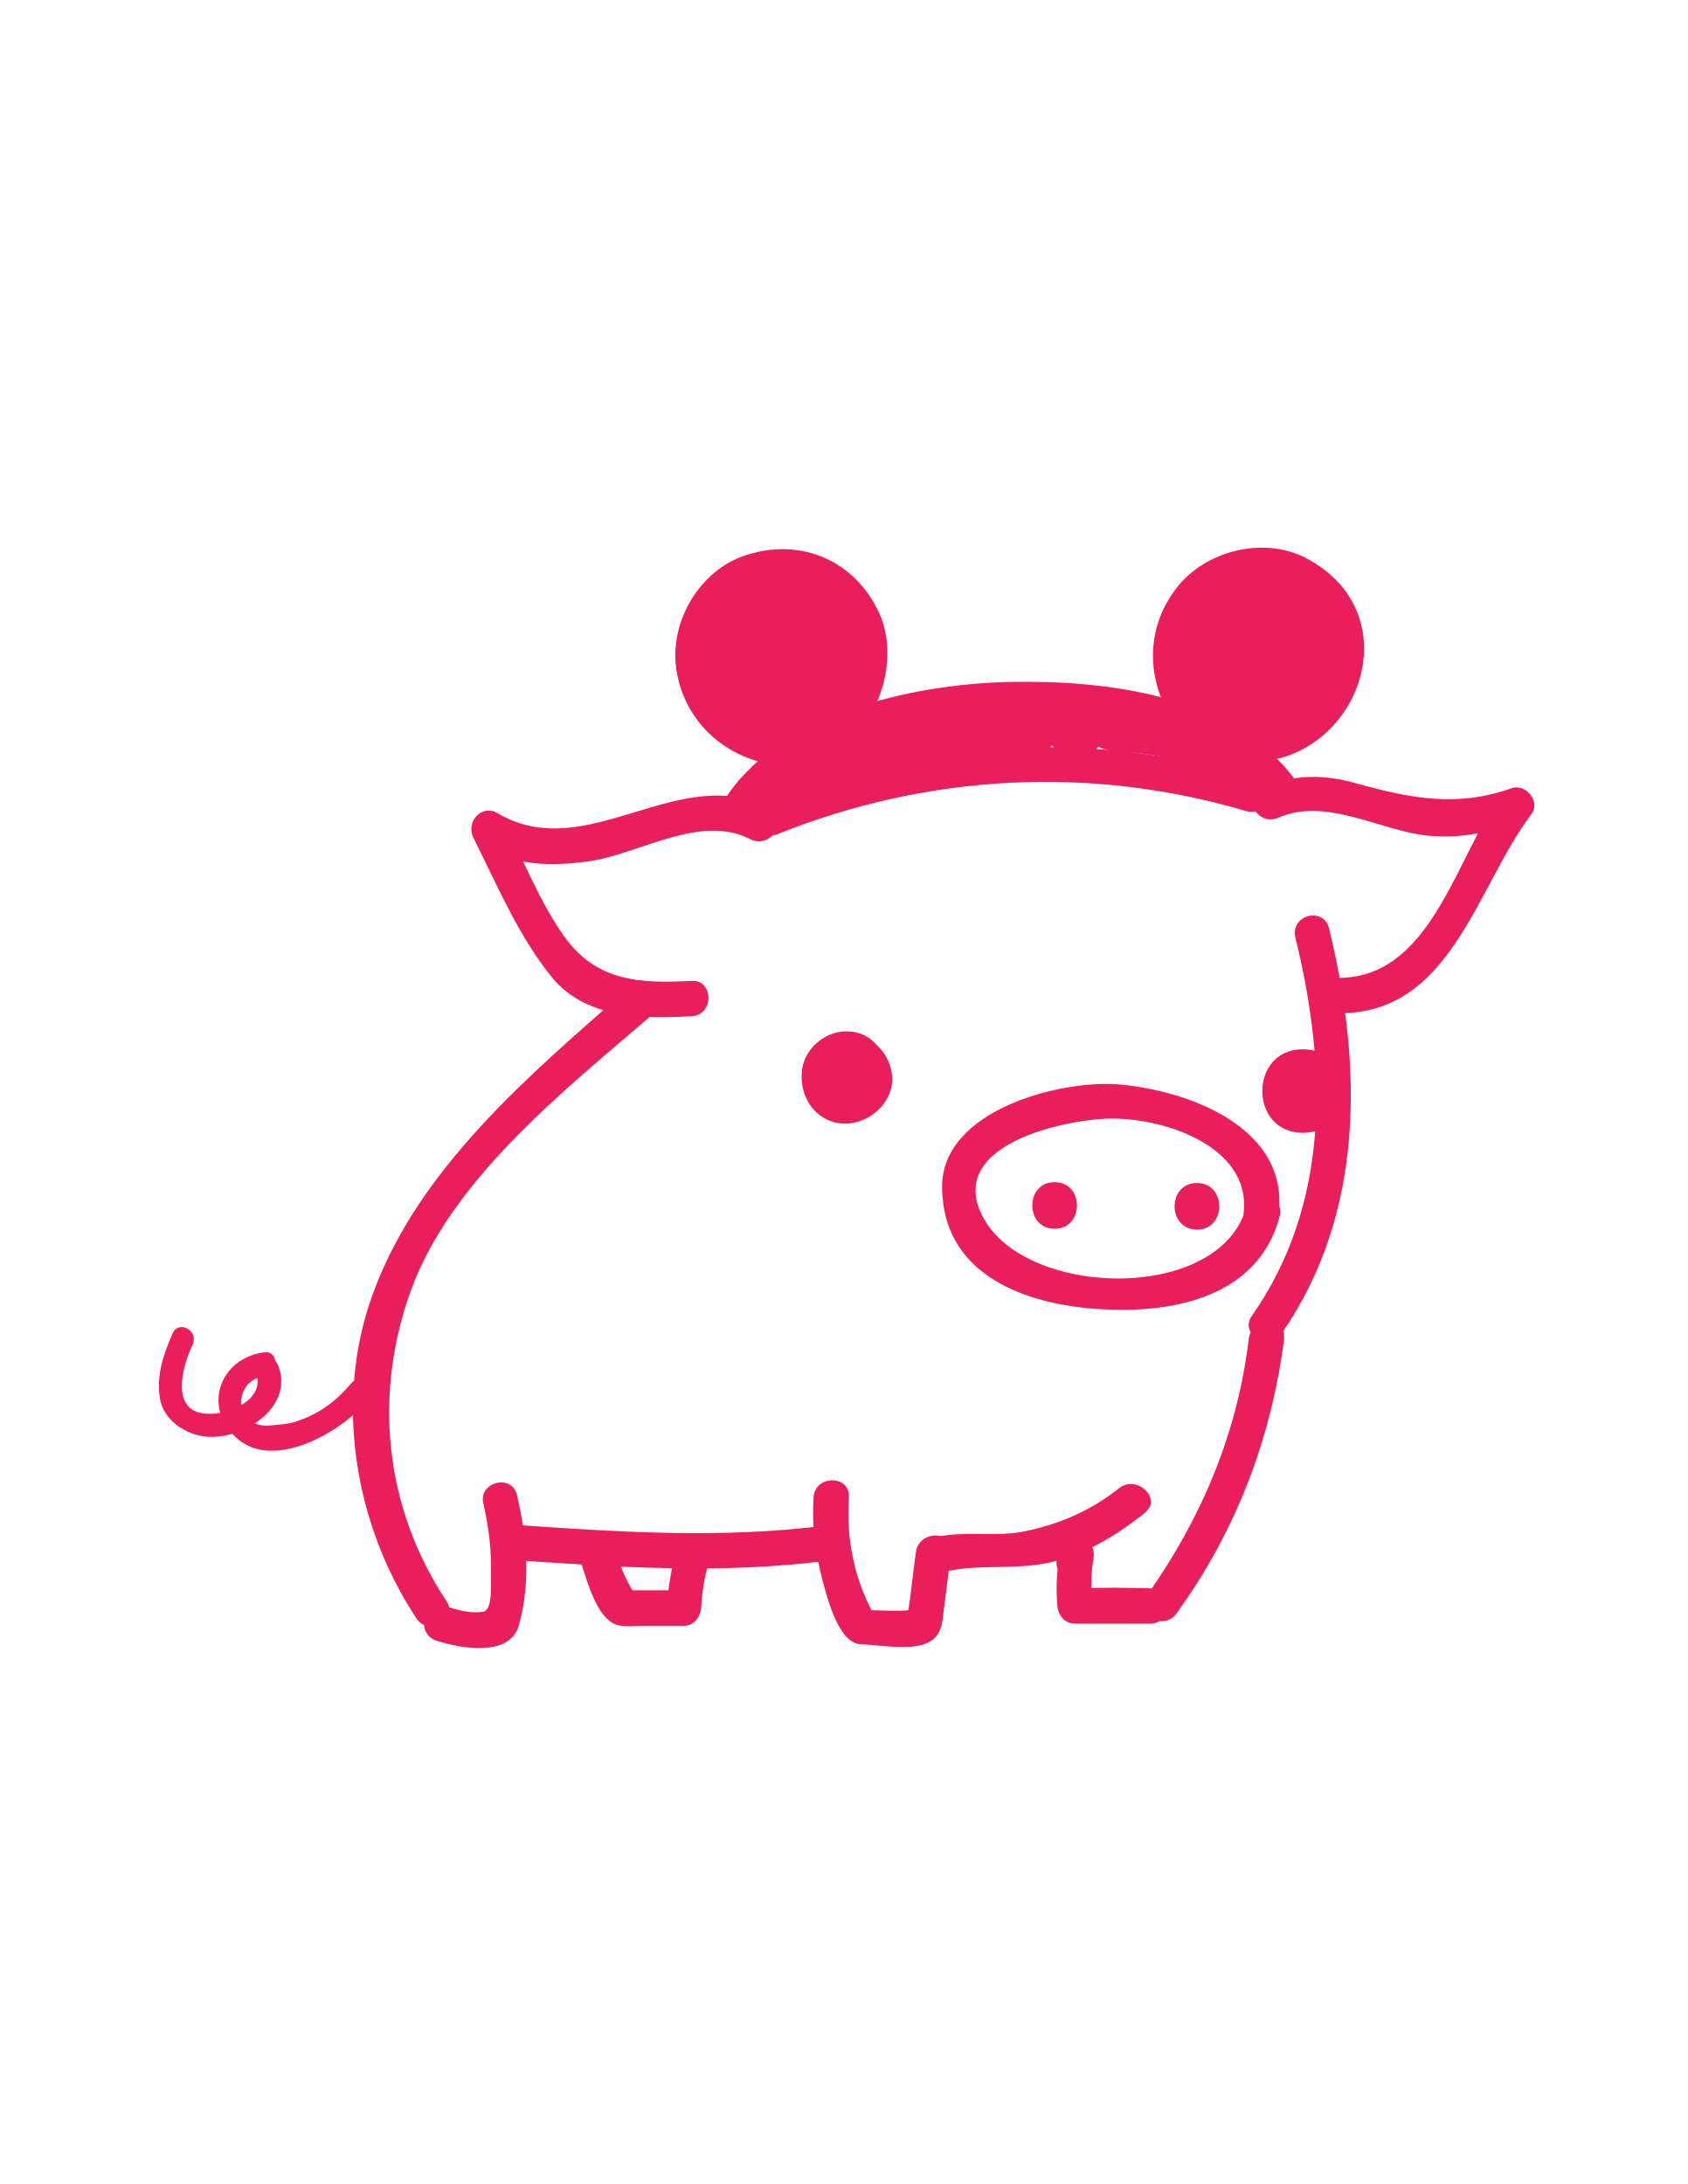
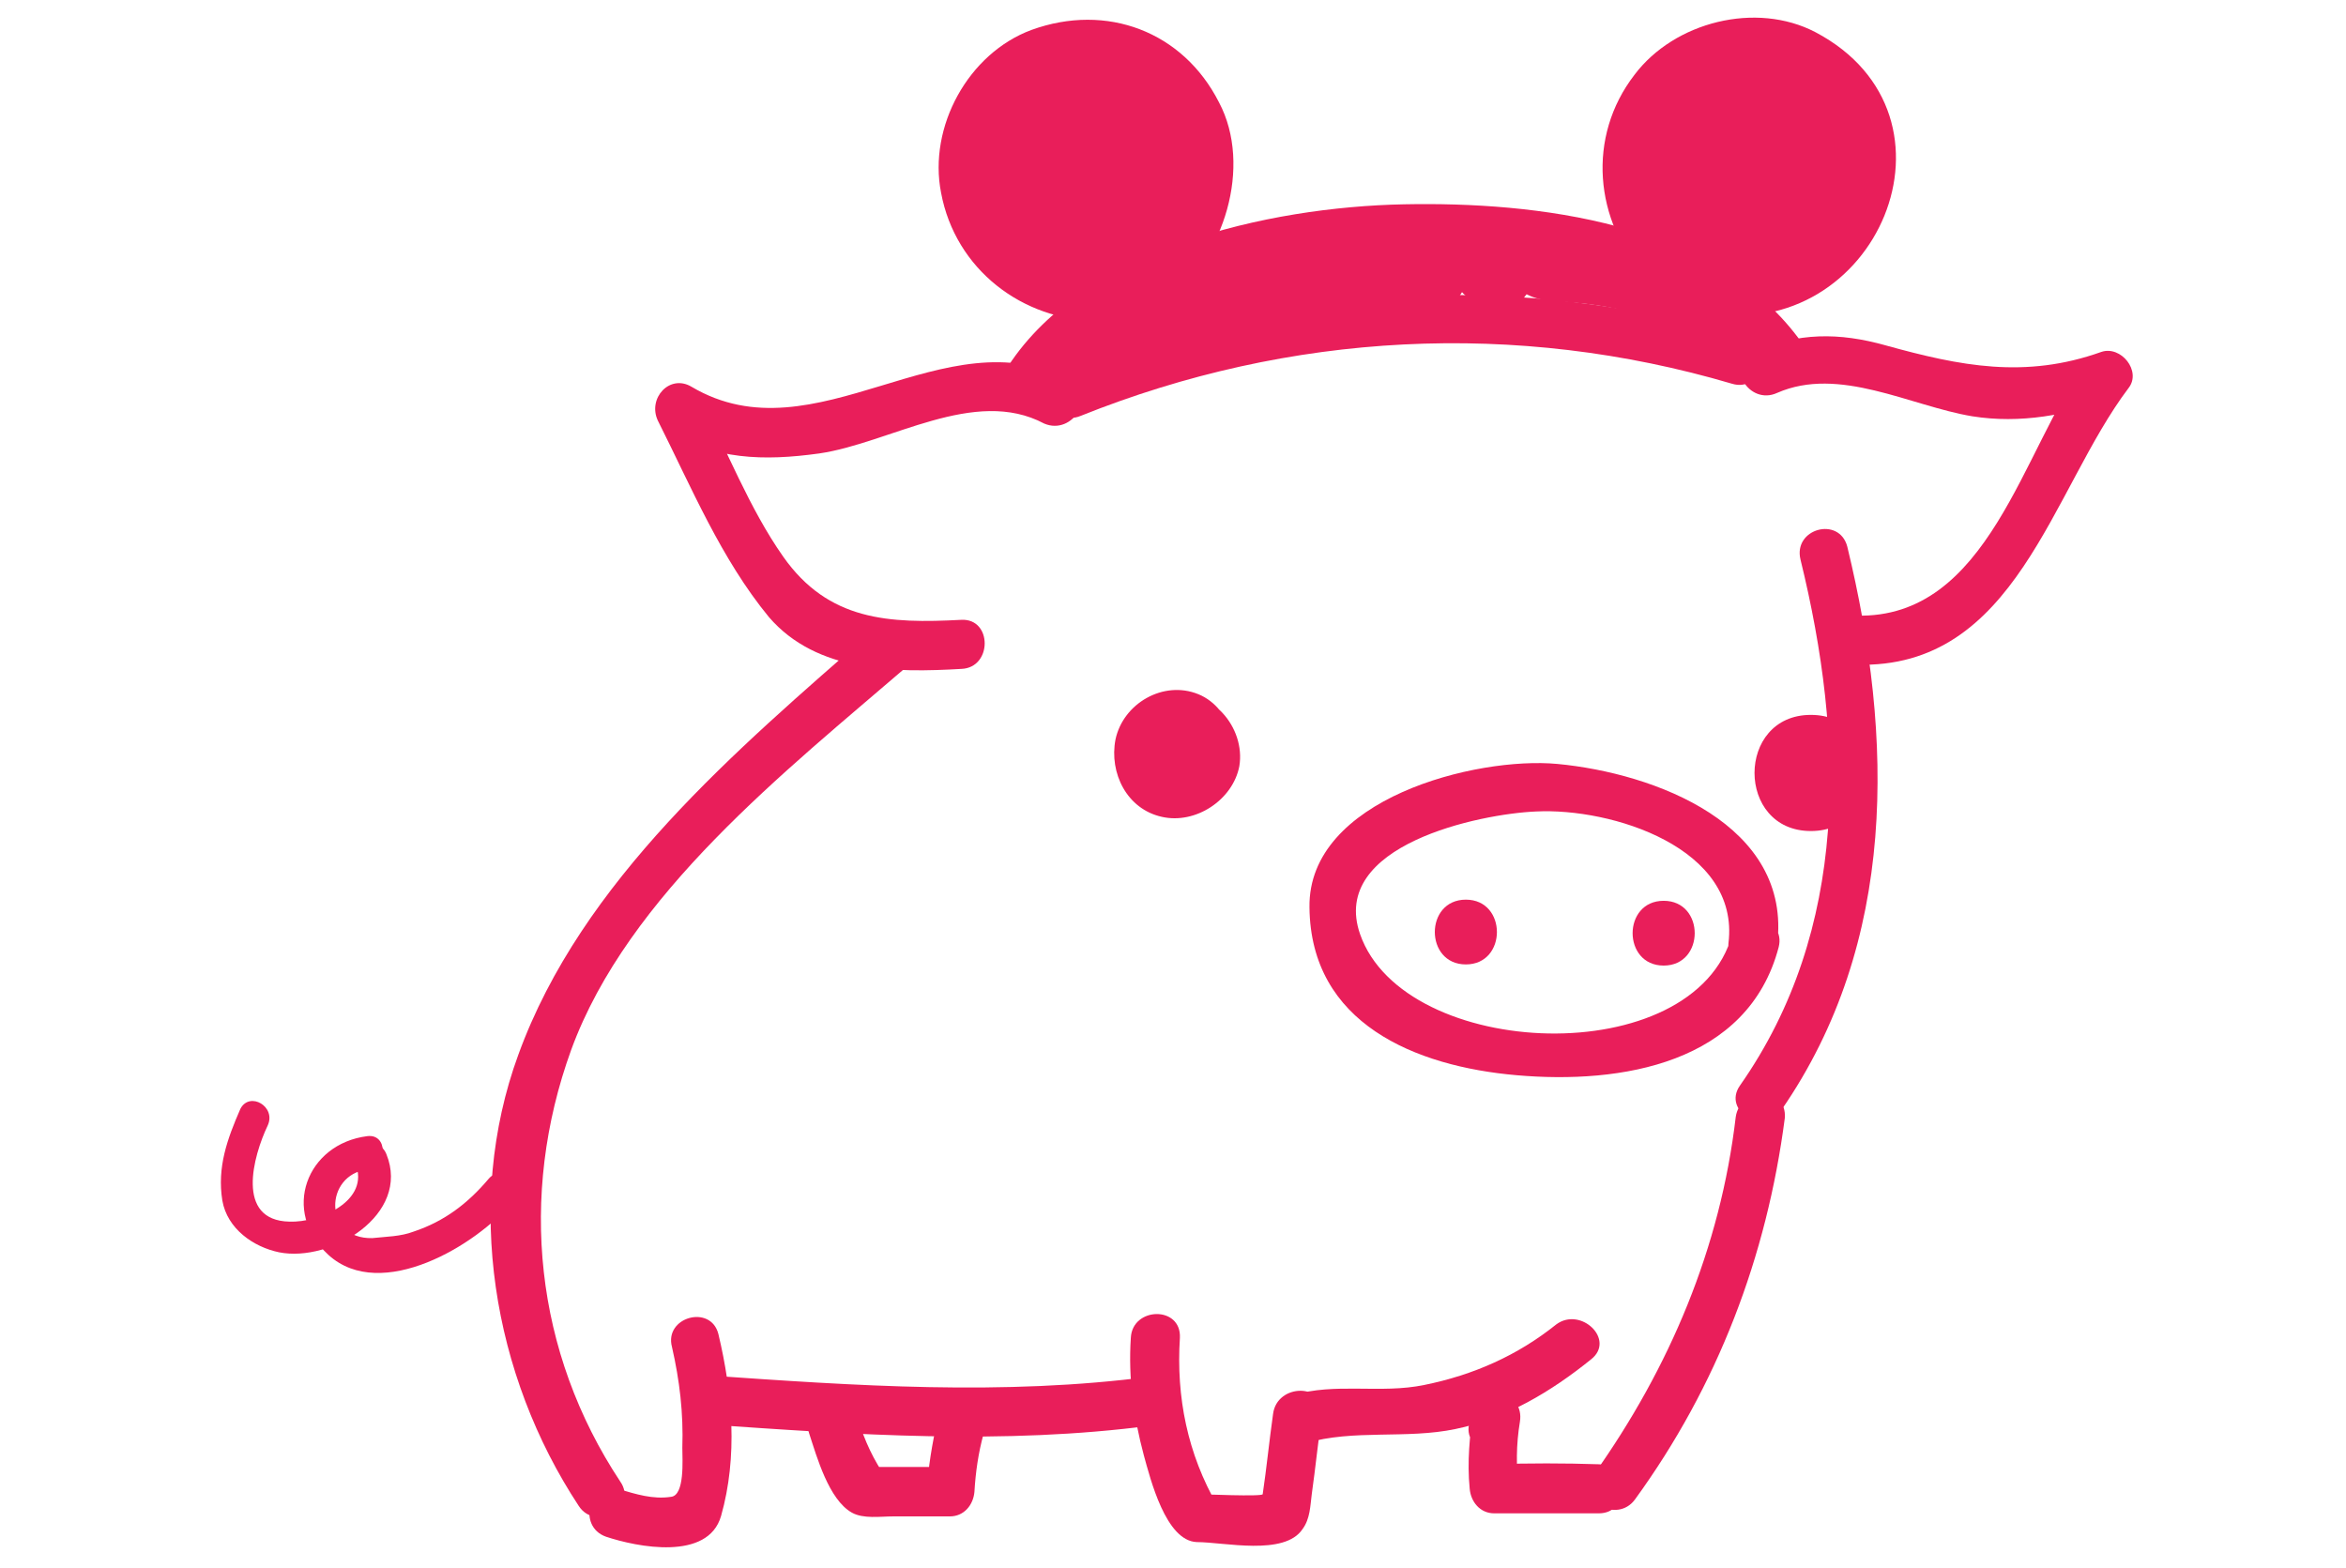
- <svg xmlns="http://www.w3.org/2000/svg" version="1.1" id="Layer_1" x="0px" y="0px" viewBox="0 0 612 792" enable-background="new 0 0 612 792" xml:space="preserve">
+ <svg xmlns="http://www.w3.org/2000/svg" version="1.1" id="Layer_1" x="0px" y="0px" viewBox="0 194 612 409" enable-background="new 0 194 612 409" xml:space="preserve">
  <g>
    <g>
-       <path fill="#E91E5A" d="M449.8,274.9c-6.4-4-13.2-7.4-20.6-9.8c-5.4-2-26.3-1.3-29.3-5.4c-3-4-8.1-4-10.8,0c-1.7,2-3,4.4-4.7,6.4    c3.7,2,7.4,4.4,10.8,6.4c7.8-17.9-19.2-21.9-17.9-4.7c4-0.7,8.4-1,12.5-1.7c-2-5.7-2-6.4-6.7-10.5c-3-2.7-7.8-2.4-9.8,1.3    c-2,3-3.7,6.1-5.7,9.1c4,1,7.8,2,11.8,3c0-5.4-1.3-8.8-5.4-12.5c-3.4-2.7-7.4-2.4-9.8,1.3c-2.4,3.7-3,5.4-4.7,9.4    c3.4-1,7.1-2,10.5-2.7c-2-2.4-3.7-4.4-5.7-6.7c-2.7-3-8.1-2-9.8,1.3c-3,5.4-3.4,5.7-4.4,11.8c4,0,8.1,0,12.1,0    c-5.1-16.2-25.6-17.2-27.3,1c4,0,8.4,0,12.8,0c-0.7-13.8-17.5-18.9-23.6-5.4c3-0.7,5.7-1.3,8.8-2.4c-7.1-4.4-15.8-1.3-17.2,7.4    c-1,5.7,4,9.4,9.4,7.1c8.1-3.4,14.5-2.7,22.3,0.3c0.7-4,1-8.4,1.7-12.5c-26.6-2-51.6,3.4-75.2,15.8c3,2.4,6.1,4.7,9.4,7.1    c2.7-7.8,31.4-14.5,38.8-17.5c5.7-2.4,6.1-10.1,0-12.1c-6.1-2-6.1-2-12.1-1.7c-5.7,0.3-9.1,8.8-3,11.8c1.3,0.7,3,1.3,4.4,2.4    c7.4,3.7,13.8-7.4,6.4-10.8c-1.3-0.7-3-1.3-4.4-2.4c-1,4-2,7.8-3,11.8c3,0.3,6.1,1,8.8,1.3c0-4,0-8.1,0-12.1    c-14.5,5.7-41.5,9.8-47.5,26.3c-2,5.4,4.7,9.4,9.4,7.1c21.6-11.5,44.2-15.8,68.8-14.2c7.8,0.7,7.8-9.8,1.7-12.5    c-11.1-4.7-20.9-3.7-32,0.7c3,2.4,6.1,4.7,9.4,7.1c-0.3,0-1,0-1.3,0c2.7,1.7,7.1,1,8.8-2.4c0-0.3,0-0.7,0-1    c0.3,8.1,11.8,8.1,12.8,0c0.7,0.7,1.7,1.3,2.4,2.4c1.7,5.4,10.8,6.4,12.1,0c1-3,2-5.7,3.4-8.8c-3.4,0.3-6.7,1-9.8,1.3    c2,2.4,3.7,4.4,5.7,6.7c3.4,4,9.1,1.3,10.5-2.7c1-2,2.4-4.4,3.4-6.4c-3.4,0.3-6.7,1-9.8,1.3c0.7,1,1,2.4,1.7,3.4    c0,6.4,8.4,8.4,11.8,3c2-3,3.7-6.1,5.7-9.1c-3.4,0.3-6.7,1-9.8,1.3c1.3,1.7,2.4,3.4,3.7,4.7c2,6.4,13.2,5.7,12.5-1.7    c-2-0.7-3.7-1.3-5.7-1.7c-3.4,7.4,6.1,13.2,10.8,6.4c1.7-2,3-4.4,4.7-6.4c-3.7,0-7.4,0-10.8,0c3.7,5.1,7.4,7.4,13.8,7.8    c14.8,0.7,27.6,3.7,40.5,11.8C450.5,290.1,456.9,279.3,449.8,274.9L449.8,274.9z" />
+       <path fill="#E91E5A" d="M449.8,274.9c-6.4-4-13.2-7.4-20.6-9.8c-5.4-2-26.3-1.3-29.3-5.4c-3-4-8.1-4-10.8,0c-1.7,2-3,4.4-4.7,6.4    c3.7,2,7.4,4.4,10.8,6.4c7.8-17.9-19.2-21.9-17.9-4.7c4-0.7,8.4-1,12.5-1.7c-2-5.7-2-6.4-6.7-10.5c-3-2.7-7.8-2.4-9.8,1.3    c-2,3-3.7,6.1-5.7,9.1c4,1,7.8,2,11.8,3c0-5.4-1.3-8.8-5.4-12.5c-3.4-2.7-7.4-2.4-9.8,1.3c-2.4,3.7-3,5.4-4.7,9.4    c3.4-1,7.1-2,10.5-2.7c-2-2.4-3.7-4.4-5.7-6.7c-2.7-3-8.1-2-9.8,1.3c-3,5.4-3.4,5.7-4.4,11.8c4,0,8.1,0,12.1,0    c-5.1-16.2-25.6-17.2-27.3,1c4,0,8.4,0,12.8,0c-0.7-13.8-17.5-18.9-23.6-5.4c3-0.7,5.7-1.3,8.8-2.4c-7.1-4.4-15.8-1.3-17.2,7.4    c-1,5.7,4,9.4,9.4,7.1c8.1-3.4,14.5-2.7,22.3,0.3c0.7-4,1-8.4,1.7-12.5c-26.6-2-51.6,3.4-75.2,15.8c3,2.4,6.1,4.7,9.4,7.1    c2.7-7.8,31.4-14.5,38.8-17.5c5.7-2.4,6.1-10.1,0-12.1s-6.1-2-12.1-1.7c-5.7,0.3-9.1,8.8-3,11.8c1.3,0.7,3,1.3,4.4,2.4    c7.4,3.7,13.8-7.4,6.4-10.8c-1.3-0.7-3-1.3-4.4-2.4c-1,4-2,7.8-3,11.8c3,0.3,6.1,1,8.8,1.3c0-4,0-8.1,0-12.1    c-14.5,5.7-41.5,9.8-47.5,26.3c-2,5.4,4.7,9.4,9.4,7.1c21.6-11.5,44.2-15.8,68.8-14.2c7.8,0.7,7.8-9.8,1.7-12.5    c-11.1-4.7-20.9-3.7-32,0.7c3,2.4,6.1,4.7,9.4,7.1c-0.3,0-1,0-1.3,0c2.7,1.7,7.1,1,8.8-2.4c0-0.3,0-0.7,0-1    c0.3,8.1,11.8,8.1,12.8,0c0.7,0.7,1.7,1.3,2.4,2.4c1.7,5.4,10.8,6.4,12.1,0c1-3,2-5.7,3.4-8.8c-3.4,0.3-6.7,1-9.8,1.3    c2,2.4,3.7,4.4,5.7,6.7c3.4,4,9.1,1.3,10.5-2.7c1-2,2.4-4.4,3.4-6.4c-3.4,0.3-6.7,1-9.8,1.3c0.7,1,1,2.4,1.7,3.4    c0,6.4,8.4,8.4,11.8,3c2-3,3.7-6.1,5.7-9.1c-3.4,0.3-6.7,1-9.8,1.3c1.3,1.7,2.4,3.4,3.7,4.7c2,6.4,13.2,5.7,12.5-1.7    c-2-0.7-3.7-1.3-5.7-1.7c-3.4,7.4,6.1,13.2,10.8,6.4c1.7-2,3-4.4,4.7-6.4c-3.7,0-7.4,0-10.8,0c3.7,5.1,7.4,7.4,13.8,7.8    c14.8,0.7,27.6,3.7,40.5,11.8C450.5,290.1,456.9,279.3,449.8,274.9L449.8,274.9z" />
    </g>
  </g>
  <g>
    <g>
      <path fill="#E91E5A" d="M288.6,255.4c-14.8,3-30.7-11.5-22.9-26.3c3.7-7.8,16.9-12.8,23.9-8.8c7.4,4,14.5,12.5,12.8,21.2    c-0.7,4-4.4,8.4-6.7,11.8c-3.7,5.1,2,4.4,1,2.4c-2.4-5.1-6.4-6.4-11.8-7.4c-8.4-2-17.9-11.5-7.4-18.5c9.8-6.4,21.6,13.2,10.8,16.2    c2.7,2,5.4,4,8.1,6.1c0.3-8.1-1.7-14.8-5.7-21.9c-2.4-3.7-8.8-4.4-10.8,0c-3.4,6.7-2.4,13.2,2.7,18.9c3.4,3.7,9.1,1.3,10.5-2.7    c3.7-10.1-2.7-29-16.9-23.6c-11.8,4.4-13.5,21.9,0.7,24.3c12.1,2,12.5-19.2,1-18.9c-15.5,0.7-14.5,19.9,1,20.2    c8.1,0,8.1-12.5,0-12.8c-1.7,0.3-3,0.7-4.7,0.7c2-0.7,4-1,6.1-1.7c2,2.7,2.4,5.4,0.7,8.1c3.4-1,7.1-2,10.5-2.7    c-0.3-1-0.3-2.4-0.7-3.4c-3.7,0-7.4,0-10.8,0c3,5.1,4,9.8,4,15.5c0,4,4,7.1,8.1,6.1c31.7-8.4,0.3-59.7-24.3-36.8    c-11.8,11.5-8.1,26.3,4.7,35.1c2.7,2,6.1,3,9.4,4c4,1.3,4.4,3.7,7.1,6.7c5.1,5.4,12.5-1,15.5-4.7c10.5-12.8,15.5-29,3.4-42.5    c-12.5-13.5-26.3-17.2-42.5-7.1c-31.7,19.6-5.7,62.4,26.3,55.6C300.1,266.2,296.4,253.7,288.6,255.4L288.6,255.4z" />
    </g>
  </g>
  <g>
    <g>
-       <path fill="#E91E5A" d="M449.5,256.1c-10.8-3-8.8-24.3-3.4-30.7c7.4-8.8,20.2-6.1,26,2.7c7.1,10.8-3,23.3-11.8,29.3    c-7.8,5.4-13.5-25.6-7.4-30.7c-2,0.7-4,1-6.1,1.7c-2.4-0.3-1.7,1.3-2,4c-0.3,3.4-0.7,6.7-0.7,10.1c0,6.1,1.3,12.1,3.4,17.9    c1,3,4.4,5.7,7.8,4.4c1.3-0.3,2.7-1,4-1.3c3-1,4.4-3,4.7-6.1c0.7-8.4-7.1-26.3,1-32c-3-2.4-6.1-4.7-9.4-7.1    c-2,12.1-3.7,24.3-2.7,36.8c0.3,3.4,2.7,6.7,6.4,6.4c17.9-1.3,12.5-22.3,11.1-34.4c-1.7,2-3,4-4.7,6.1c0.7,0,1.3,0,2,0    c-1.7-2-3-4-4.7-6.1c-1,8.1-2,16.5-3,24.6c-1,8.1,11.8,8.1,12.8,0c1-8.1,2-16.5,3-24.6c0.3-2.7-2.4-5.4-4.7-6.1    c-3.7-1-5.1-1-8.8,0c-2.4,0.7-5.1,3.4-4.7,6.1c0.3,1.7,2.7,21.6,1.7,21.9c2,2,4,4,6.4,6.4c-1-11.5,0.3-22.3,2.4-33.4    c0.7-4.7-4.4-10.8-9.4-7.1c-15.8,11.1-5.7,27.3-7.1,42.8c1.7-2,3-4,4.7-6.1c-1.3,0.3-2.7,1-4,1.3c2.7,1.3,5.1,3,7.8,4.4    c-2.7-8.8-3.4-17.2-1.7-26.3c1-5.1,1-10.8-4-13.8c-12.5-7.4-15.5,12.5-16.2,19.9c-0.7,9.8,3,29.3,14.2,33    c12.8,4,23.3-7.4,29.7-16.9c16.2-23.3-7.4-52.6-33.4-44.2c-22.9,7.8-28,52.3-2.4,59C453.9,270.2,457.2,258.1,449.5,256.1    L449.5,256.1z" />
+       <path fill="#E91E5A" d="M449.5,256.1c-10.8-3-8.8-24.3-3.4-30.7c7.4-8.8,20.2-6.1,26,2.7c7.1,10.8-3,23.3-11.8,29.3    c-7.8,5.4-13.5-25.6-7.4-30.7c-2,0.7-4,1-6.1,1.7c-2.4-0.3-1.7,1.3-2,4c-0.3,3.4-0.7,6.7-0.7,10.1c0,6.1,1.3,12.1,3.4,17.9    c1,3,4.4,5.7,7.8,4.4c1.3-0.3,2.7-1,4-1.3c3-1,4.4-3,4.7-6.1c0.7-8.4-7.1-26.3,1-32c-3-2.4-6.1-4.7-9.4-7.1    c-2,12.1-3.7,24.3-2.7,36.8c0.3,3.4,2.7,6.7,6.4,6.4c17.9-1.3,12.5-22.3,11.1-34.4c-1.7,2-3,4-4.7,6.1c0.7,0,1.3,0,2,0    c-1.7-2-3-4-4.7-6.1c-1,8.1-2,16.5-3,24.6s11.8,8.1,12.8,0s2-16.5,3-24.6c0.3-2.7-2.4-5.4-4.7-6.1c-3.7-1-5.1-1-8.8,0    c-2.4,0.7-5.1,3.4-4.7,6.1c0.3,1.7,2.7,21.6,1.7,21.9c2,2,4,4,6.4,6.4c-1-11.5,0.3-22.3,2.4-33.4c0.7-4.7-4.4-10.8-9.4-7.1    c-15.8,11.1-5.7,27.3-7.1,42.8c1.7-2,3-4,4.7-6.1c-1.3,0.3-2.7,1-4,1.3c2.7,1.3,5.1,3,7.8,4.4c-2.7-8.8-3.4-17.2-1.7-26.3    c1-5.1,1-10.8-4-13.8c-12.5-7.4-15.5,12.5-16.2,19.9c-0.7,9.8,3,29.3,14.2,33c12.8,4,23.3-7.4,29.7-16.9    c16.2-23.3-7.4-52.6-33.4-44.2c-22.9,7.8-28,52.3-2.4,59C453.9,270.2,457.2,258.1,449.5,256.1L449.5,256.1z" />
    </g>
  </g>
  <g>
    <g>
      <path fill="#E91E5A" d="M279.2,293.2c-32.7-17.5-66.4,20.9-98.8,1.7c-5.7-3.4-11.5,3-8.8,8.8c8.8,17.5,16.5,36.1,29,51.3    c12.5,14.5,33,14.5,50.2,13.5c8.1-0.3,8.1-13.2,0-12.8c-18.9,1-34.7,0.3-46.5-16.5c-8.8-12.5-14.8-28-21.9-41.8    c-3,3-5.7,5.7-8.8,8.8c12.8,7.8,25.6,8.1,40.1,6.1c18.5-2.7,40.5-17.5,58.7-7.8C279.9,307.7,286.3,296.9,279.2,293.2L279.2,293.2z    " />
    </g>
  </g>
  <g>
    <g>
      <path fill="#E91E5A" d="M463.6,296.5c16.2-7.1,34.7,3.4,50.9,6.1c12.5,2,25-0.3,36.8-4.7c-2.4-3-4.7-6.1-7.1-9.4    c-16.5,22.3-25.3,67.1-60,66.1c-8.1-0.3-8.1,12.5,0,12.8c41.8,1.3,50.9-45.5,71.1-72.2c3.4-4.4-2-11.1-7.1-9.4    c-19.9,7.1-36.8,3.7-56.3-1.7c-12.1-3.4-22.9-3.4-34.4,1.7C449.8,289.1,456.2,299.9,463.6,296.5L463.6,296.5z" />
    </g>
  </g>
  <g>
    <g>
-       <path fill="#E91E5A" d="M227.6,358.6c-35.4,31-75.9,65.1-92.4,110.6c-14.2,38.8-6.7,83.6,15.8,117.7c4.4,6.7,15.5,0.3,10.8-6.4    c-22.3-33.7-26.6-74.5-12.8-112.6c14.8-40.5,56-72.8,87.7-100.1C242.8,362.3,234,353.2,227.6,358.6L227.6,358.6z" />
+       <path fill="#E91E5A" d="M227.6,358.6c-35.4,31-75.9,65.1-92.4,110.6C121,508,128.5,552.8,151,586.9c4.4,6.7,15.5,0.3,10.8-6.4    c-22.3-33.7-26.6-74.5-12.8-112.6c14.8-40.5,56-72.8,87.7-100.1C242.8,362.3,234,353.2,227.6,358.6L227.6,358.6z" />
    </g>
  </g>
  <g>
    <g>
      <path fill="#E91E5A" d="M469.7,340c11.5,46.9,12.8,96.4-15.8,137.2c-4.7,6.7,6.4,13.2,10.8,6.4c30.3-43.8,29.3-97.1,17.2-147    C479.8,328.6,467.7,331.9,469.7,340L469.7,340z" />
    </g>
  </g>
  <g>
    <g>
      <path fill="#E91E5A" d="M452.8,485.4c-4,34.1-17.2,65.4-37.1,93.4c-4.7,6.7,6.1,12.8,10.8,6.4c21.6-29.7,34.4-63.4,39.1-99.5    C466.3,477.3,453.9,477.6,452.8,485.4L452.8,485.4z" />
    </g>
  </g>
  <g>
    <g>
      <path fill="#E91E5A" d="M158.1,594.9c8.1,2.7,26.6,6.4,30-5.4c4.4-15.5,3-32-0.7-47.5c-2-7.8-14.2-4.4-12.1,3.4    c2,8.8,3,17.2,2.7,26.3c0,3,0.7,12.5-3,12.8c-4.7,0.7-9.1-0.7-13.5-2C153.8,580.1,150.4,592.2,158.1,594.9L158.1,594.9z" />
    </g>
  </g>
  <g>
    <g>
      <path fill="#E91E5A" d="M184.4,565.6c38.8,2.7,77.2,5.4,116,0.3c8.1-1,8.1-13.8,0-12.8c-38.8,5.1-77.2,2.4-116-0.3    C176.4,552.5,176.4,564.9,184.4,565.6L184.4,565.6z" />
    </g>
  </g>
  <g>
    <g>
      <path fill="#E91E5A" d="M295,543c-0.7,10.5,0.7,20.6,3.4,30.7c1.7,6.1,5.7,22.3,13.8,22.6c7.1,0,22.9,3.7,27.6-3.4    c2-2.7,2-6.1,2.4-9.1c1-7.1,1.7-14.2,2.7-20.9c1-8.1-11.8-8.1-12.8,0c-1,7.1-1.7,14.2-2.7,20.9c0,0.7-15.8,0-17.2,0    c1.7,1,3.7,2,5.4,3c-7.8-13.5-10.8-28.3-9.8-43.8C308.2,534.6,295.4,534.9,295,543L295,543z" />
    </g>
  </g>
  <g>
    <g>
      <path fill="#E91E5A" d="M338.9,570.3c0.3,0,0.3,0,0.7,0c-2-1.7-4-3-6.1-4.7c0,0.3,0,0.3,0.3,0.7c1.3-2.7,3-5.1,4.4-7.8    c-0.3,0-0.3,0-0.7,0.3c2.4,1,4.7,2,7.1,3c0-0.3-0.3-0.3-0.3-0.7c-1.3,3-2.4,6.1-3.7,9.4c12.5-3.7,26.3-1,39.1-3.7    c13.2-2.7,25-9.8,35.4-18.2c6.4-5.1-2.7-13.8-9.1-9.1c-10.1,8.1-21.6,13.2-34.4,15.8c-11.5,2.4-23.3-0.7-34.4,2.7    c-3.4,1-6.4,6.1-3.7,9.4c0,0.3,0.3,0.3,0.3,0.7c1.7,2.4,4,3.7,7.1,3c0.3,0,0.3,0,0.7-0.3c3.4-1,5.4-4.4,4.4-7.8    c0-0.3,0-0.3-0.3-0.7c-0.7-2.7-3.4-4.4-6.1-4.7c-0.3,0-0.3,0-0.7,0C330.4,557.2,330.8,570,338.9,570.3L338.9,570.3z" />
    </g>
  </g>
  <g>
    <g>
      <path fill="#E91E5A" d="M395.5,568.3c0.3-1,0.7-2.4,1-3.4c-4-1-8.1-2.4-12.1-3.4c-1,7.1-1.7,13.8-1,20.9c0.3,3.4,2.7,6.4,6.4,6.4    c9.1,0,18.2,0,27.3,0c8.1,0,8.1-12.5,0-12.8c-9.1-0.3-18.2-0.3-27.3,0c2,2,4,4,6.4,6.4c-0.7-5.7-0.7-11.5,0.3-17.5    c1.3-7.8-9.8-11.1-12.1-3.4c-0.3,1-0.7,2.4-1,3.4C381,572.7,393.2,576.1,395.5,568.3L395.5,568.3z" />
    </g>
  </g>
  <g>
    <g>
      <path fill="#E91E5A" d="M211.1,568c2,6.1,5.1,17.2,11.1,20.6c3,1.7,7.4,1,10.8,1c5.1,0,10.1,0,14.8,0c3.7,0,6.1-3,6.4-6.4    c0.3-5.1,1-10.1,2.4-15.2c2-8.1-10.5-11.1-12.1-3.4c-1.3,6.1-2.4,12.1-2.7,18.5c2-2,4-4,6.4-6.4c-7.4,0-14.8,0-22.3,0    c1.7,1,3.7,2,5.4,3c-3.4-4.7-5.7-9.8-7.4-15.2C220.5,556.8,208.4,560.2,211.1,568L211.1,568z" />
    </g>
  </g>
  <g>
    <g>
      <path fill="#E91E5A" d="M463.6,440.5c4-31.4-32-44.8-57.3-47.2c-21.2-2-65.1,9.1-64.7,37.4c0.3,30.3,27.6,41.5,54,43.8    c27.3,2.4,60.4-3,68.4-33.4c2-7.8-10.1-11.1-12.1-3.4c-9.8,36.1-85.6,33-97.1,0c-8.1-23.3,31.4-31.4,45.9-32    c19.6-1,53.3,9.4,50.2,34.4C450.1,448.6,462.6,448.3,463.6,440.5L463.6,440.5z" />
    </g>
  </g>
  <g>
    <g>
      <path fill="#E91E5A" d="M317,398.4c8.1-6.4,4.7-19.6-4.4-23.3c-9.1-3.7-19.6,2.4-21.6,11.8c-1.7,8.8,3,18.2,12.1,20.2    c8.8,2,18.5-4.4,20.2-13.2c1.7-10.1-7.4-20.9-17.9-18.2c-10.1,2.7-15.2,14.5-7.8,22.6c6.4,7.4,20.2,3.4,19.6-7.1    c-0.3-4.7-3.7-8.8-8.1-10.1c-6.1-1.7-11.1,3-12.8,8.1c-0.3,1-0.3,2.4-0.3,3.7c0.3,2.7,1.7,5.4,4.7,6.1c2.7,0.7,6.1-0.3,7.1-3    c0.3-1,1-2,1.3-3c1-2.7,1.3-5.7-1-7.8c-3.7-3.4-8.4-3.4-12.1,0c-2.7,2.4-2,6.4,0,9.1c3,4,9.8,4.4,12.8-0.3    c2.4-4,0.7-10.1-4.4-10.8c-3.4-0.7-6.7,0.7-7.8,4.4c-0.7,3,1,7.1,4.4,7.8h0.3c-1.3-1-2.4-2-3.7-3l0.3,0.3c-0.3-1-0.7-2-1-3    c0-0.3,0-0.3,0-0.7c1-1.3,2-2.4,3-3.7l-0.3,0.3c1-0.3,2-0.7,3-1c-0.3,0-0.7,0-1,0c1,0.3,2,0.7,3,1v-0.3c0,3,0,6.1,0,9.1    c0.3,0,0.3-0.3,0.7-0.3c-1,0.7-2,1-2.7,1.7c-0.3,0-1,0-1.3,0c-1-0.7-2-1-2.7-1.7c0.3,0,0.3,0.3,0.7,0.3c-0.3-2.7-0.7-5.1-1-7.8    c-0.3,1-1,2-1.3,3c4,1,7.8,2,11.8,3c-0.3-0.3-0.3-0.3-0.7,0.7c-1.7,0.7-2.7,0.3-3-1c-0.7-1.7,1.7-2.7,2.7-2.4    c-1-0.3-0.3-1,0.7-1.7c1.7-0.7,3,1.3,3.4,2.7c0.3,1.3-1.7,3-2.7,3.4c-4,1.7-5.7-2.7-4.7-5.7c1-3.4,7.4-2,4,0.7    c-2.7,2-2.4,6.7,0,9.1C310.6,401.1,314.3,400.4,317,398.4L317,398.4z" />
    </g>
  </g>
  <g>
    <g>
-       <path fill="#E91E5A" d="M382.4,445.6c10.8,0,10.8-16.9,0-16.9C371.6,428.7,371.6,445.6,382.4,445.6L382.4,445.6z" />
+       <path fill="#E91E5A" d="M382.4,445.6c10.8,0,10.8-16.9,0-16.9S371.6,445.6,382.4,445.6L382.4,445.6z" />
    </g>
  </g>
  <g>
    <g>
      <path fill="#E91E5A" d="M434,445.9c10.8,0,10.8-16.9,0-16.9S423.2,445.9,434,445.9L434,445.9z" />
    </g>
  </g>
  <g>
    <g>
      <path fill="#E91E5A" d="M62.7,483.3c-3.4,7.8-6.1,15.2-4.7,23.9c1.3,7.4,8.1,12.1,14.8,13.5c13.5,2.7,34.4-9.8,28-25.6    c-2-5.1-10.1-2.7-8.1,2.4c4,9.8-9.4,15.5-17.2,15.2c-14.2-0.3-9.4-17.2-5.7-25C72.2,482.7,65.1,478.6,62.7,483.3L62.7,483.3z" />
    </g>
  </g>
  <g>
    <g>
      <path fill="#E91E5A" d="M95.8,490.4c-15.8,2-22.6,19.6-10.1,31c13.8,12.5,38.8-2.7,47.9-13.8c3.4-4-2.7-10.1-6.1-6.1    c-5.4,6.4-11.5,11.1-19.6,13.8c-3.4,1.3-7.1,1.3-10.8,1.7c-12.8,0.3-12.5-16.5-1.3-17.9C101.2,498.2,101.2,489.7,95.8,490.4    L95.8,490.4z" />
    </g>
  </g>
  <g>
    <g>
      <path fill="#E91E5A" d="M472.4,410.8c19.6,0,19.6-30.3,0-30.3S452.8,410.8,472.4,410.8L472.4,410.8z" />
    </g>
  </g>
  <g>
    <g>
      <path fill="#E91E5A" d="M455.2,282c-58.3-17.2-120-14.2-176.7,8.4c-7.4,3-4,15.2,3.4,12.1c54.6-21.9,113.6-25,169.9-8.4    C459.6,296.5,463,284.4,455.2,282L455.2,282z" />
    </g>
  </g>
  <g>
    <g>
      <path fill="#E91E5A" d="M469,282c-22.6-30-68.1-35.4-102.8-34.7c-35.1,0.7-84.6,11.5-104.2,43.8c-3,5.1,3.4,12.5,8.8,8.8    c2-1.3,4-3,6.1-4.4c6.4-4.7,0.3-15.8-6.4-10.8c-2,1.3-4,3-6.1,4.4c3,3,5.7,5.7,8.8,8.8c16.2-27.3,58.3-34.7,87.3-37.1    c30.3-2.4,77.9,2,97.8,28.3C463,294.8,474.1,288.4,469,282L469,282z" />
    </g>
  </g>
  <g>
    <g>
      <path fill="#E91E5A" d="M438.3,257.8c-18.5-20.6,0-52.6,27.3-45.2c32.7,9.1,13.5,56.6-16.9,50.9c-8.1-1.3-11.5,10.8-3.4,12.1    c44.2,8.1,69.8-51.3,28.3-73.2c-15.5-8.1-36.8-2.7-47.2,11.1c-12.5,16.2-10.5,38.1,3,52.9C435,272.9,443.7,263.8,438.3,257.8    L438.3,257.8z" />
    </g>
  </g>
  <g>
    <g>
      <path fill="#E91E5A" d="M286.9,265.2c-27.3,0-40.1-34.7-15.8-50.2c28.3-18.2,52.6,28,27,46.2c-6.7,4.7-0.3,15.5,6.4,10.8    c14.8-10.5,22.3-34.7,13.5-51.3c-9.4-18.5-29.3-26-48.9-18.9c-16.5,6.1-27,25.3-23.6,42.5c3.7,19.9,21.2,33.4,41.1,33.4    C295,277.6,295,265.2,286.9,265.2L286.9,265.2z" />
    </g>
  </g>
</svg>
